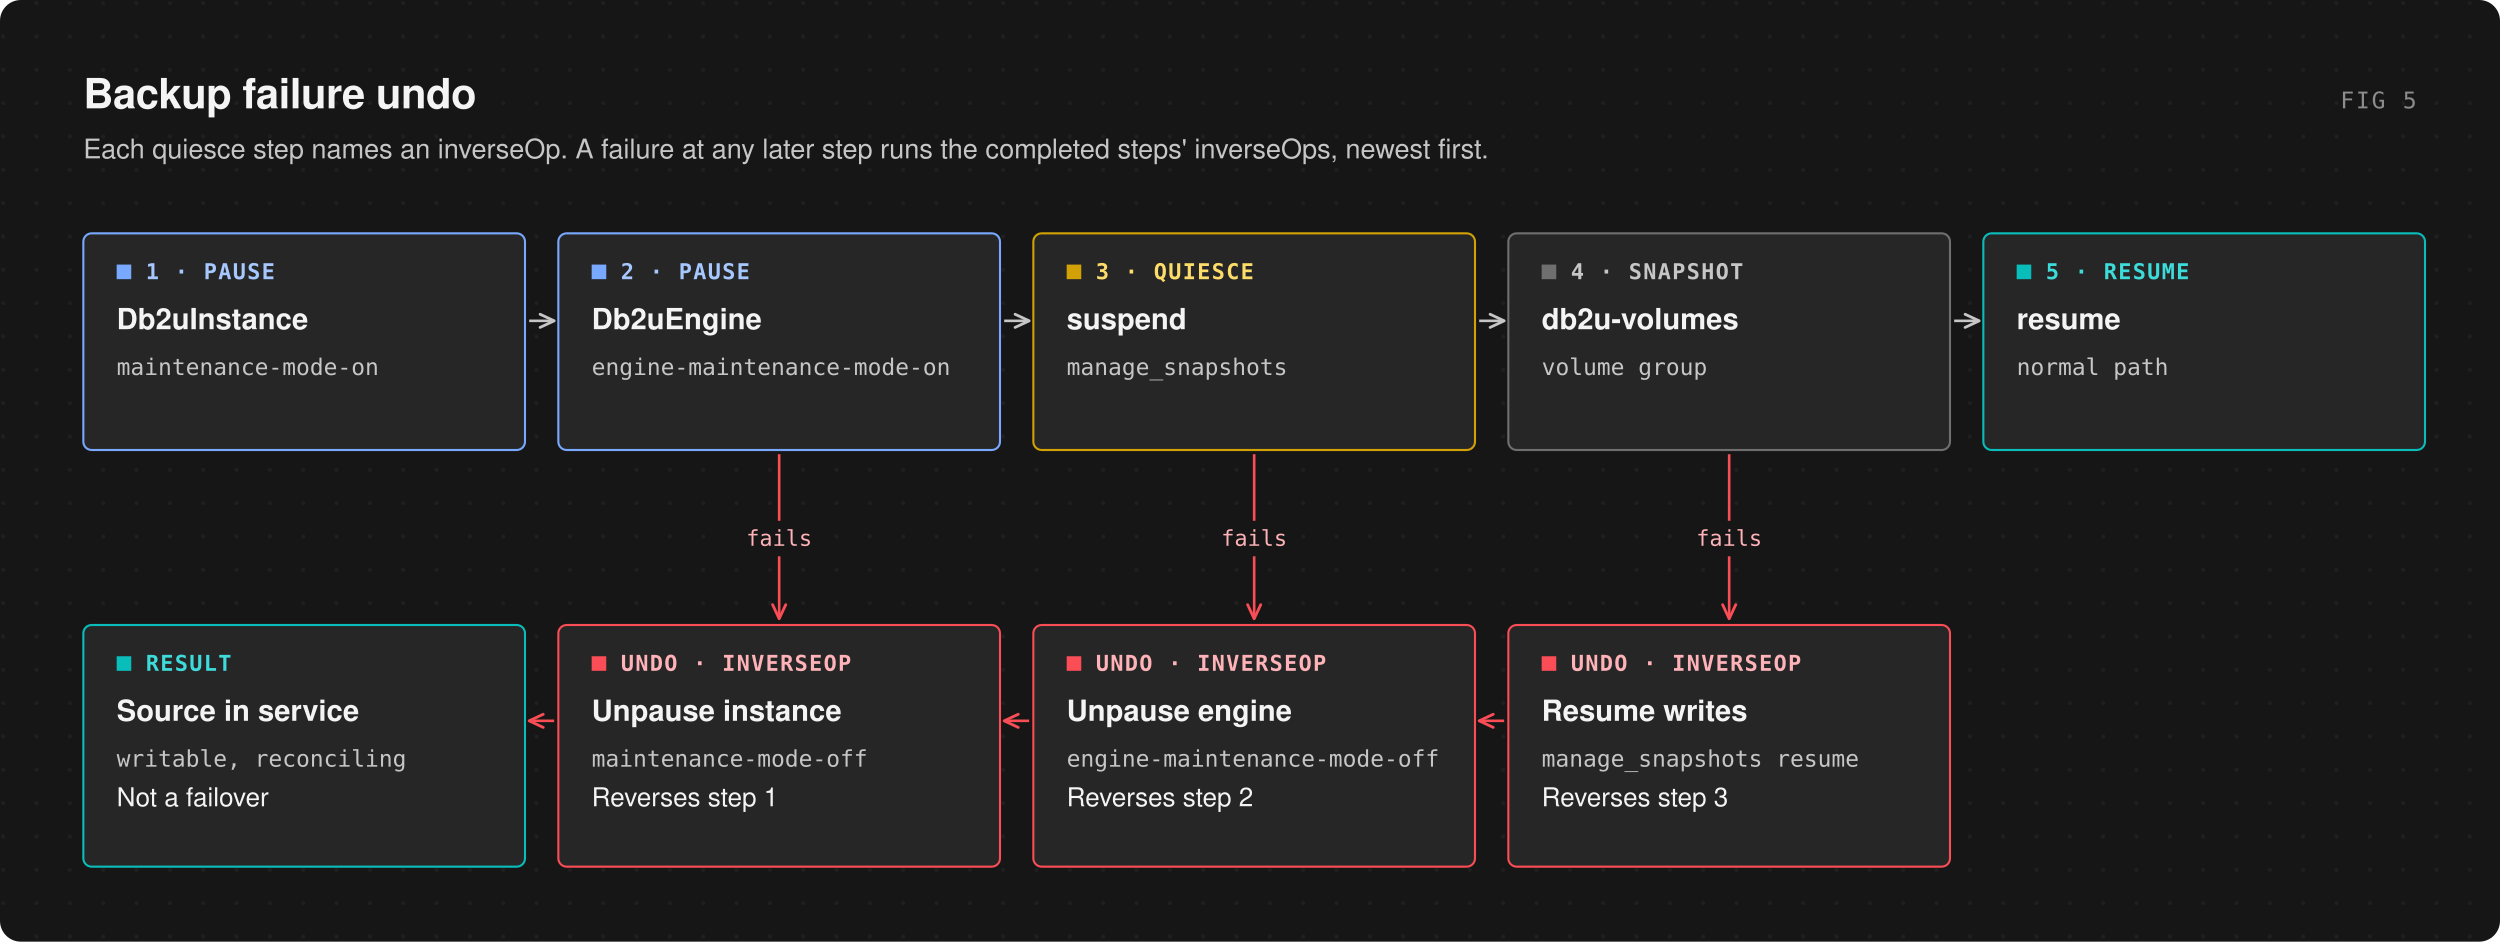
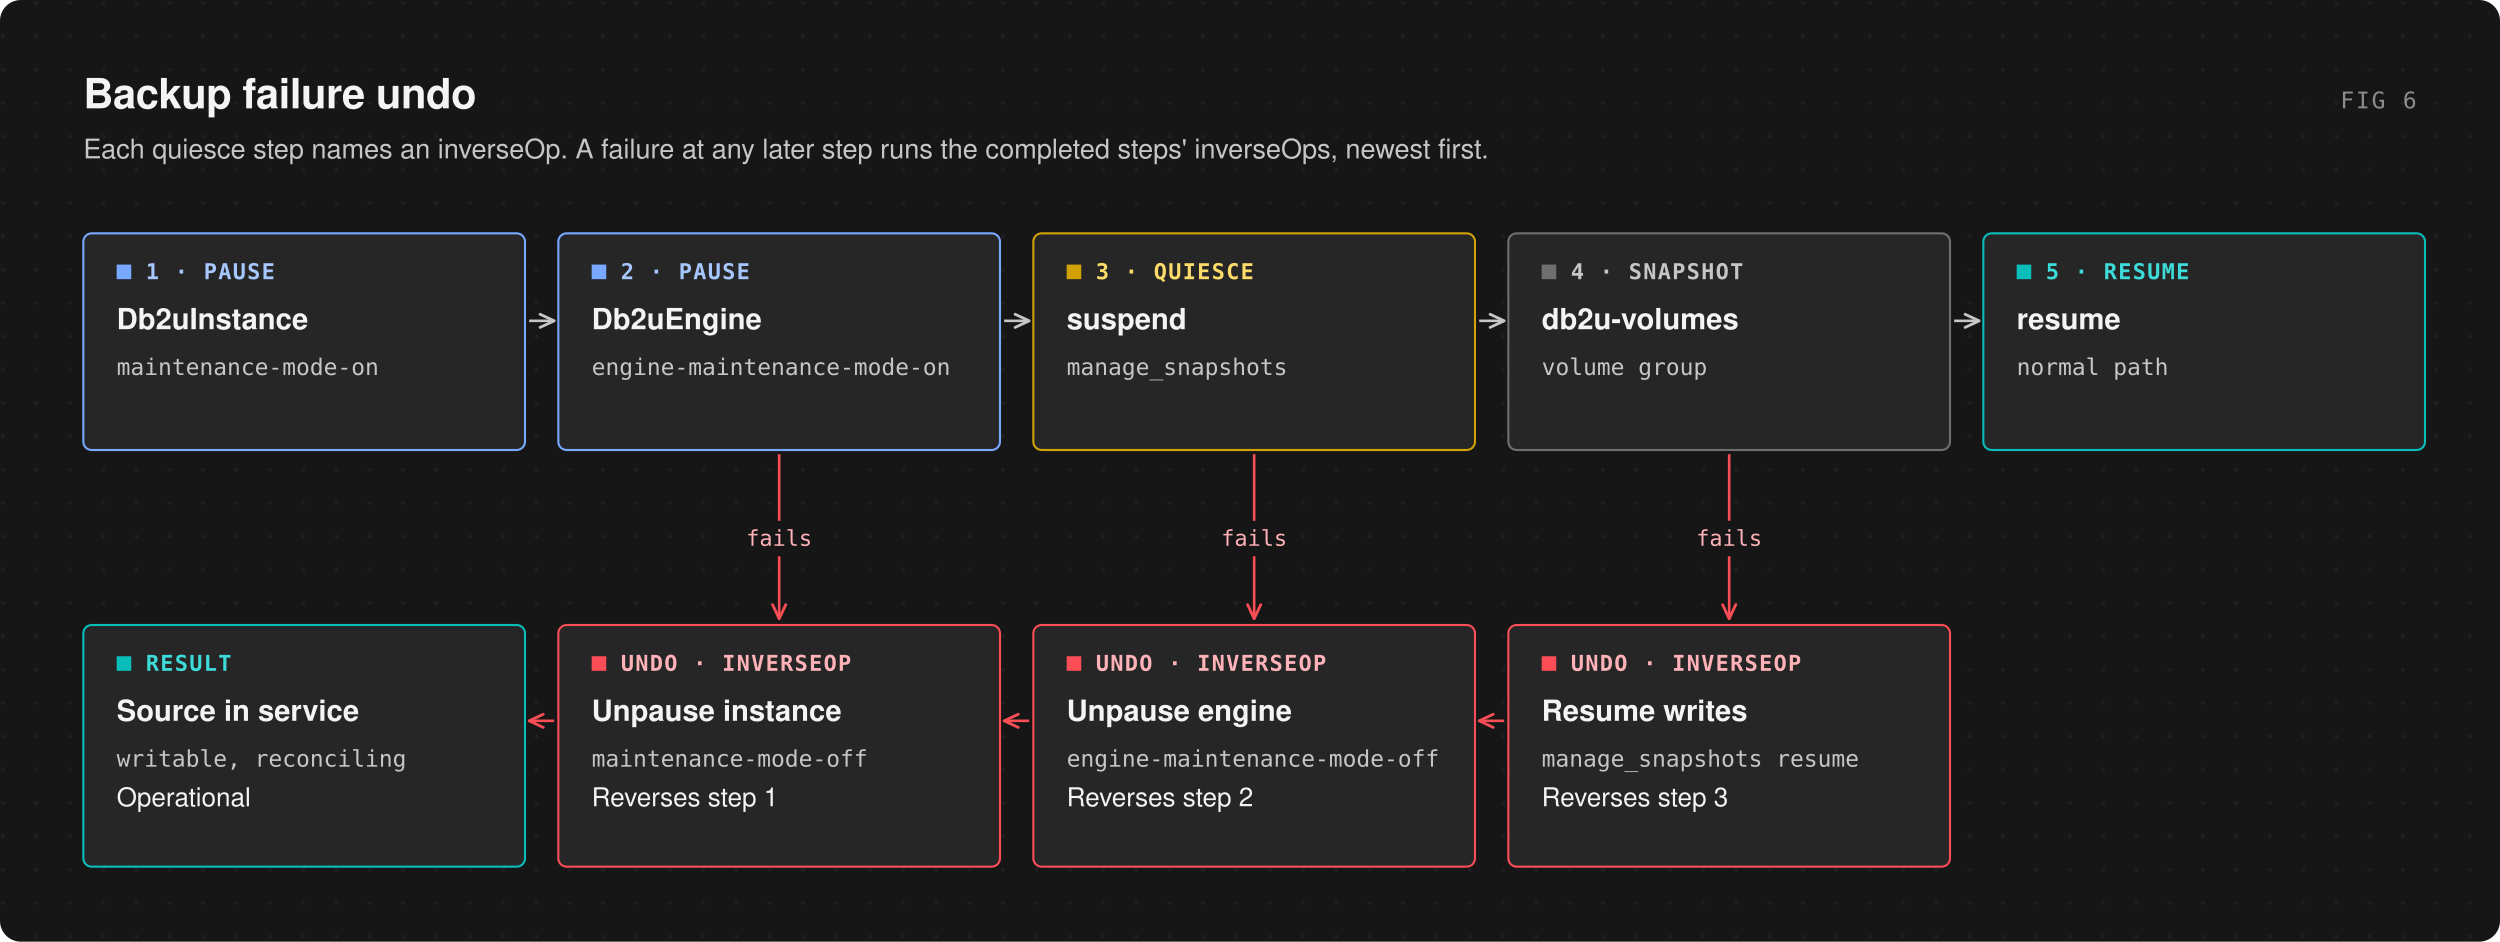
<svg xmlns="http://www.w3.org/2000/svg" id="db2u-failover-dark" viewBox="0 0 1200 452" width="1200" height="452" role="img" aria-labelledby="db2u-failover-dark-t db2u-failover-dark-d">
  <style>#db2u-failover-dark text{font-family:'IBM Plex Sans', -apple-system, BlinkMacSystemFont, 'Segoe UI', Helvetica, Arial, sans-serif}#db2u-failover-dark .ttl{font-size:20px;font-weight:600;fill:#F4F4F4;letter-spacing:-0.01em}#db2u-failover-dark .sub{font-size:13px;fill:#C6C6C6}#db2u-failover-dark .fig{font-family:'IBM Plex Mono', ui-monospace, SFMono-Regular, Menlo, Consolas, monospace;font-size:11px;font-weight:500;fill:#8D8D8D;letter-spacing:0.08em}#db2u-failover-dark .eye{font-size:10.5px;font-weight:600;letter-spacing:0.06em;font-family:'IBM Plex Mono', ui-monospace, SFMono-Regular, Menlo, Consolas, monospace}#db2u-failover-dark .h{font-size:14px;font-weight:600;fill:#F4F4F4}#db2u-failover-dark .hm{font-family:'IBM Plex Mono', ui-monospace, SFMono-Regular, Menlo, Consolas, monospace;font-size:13px;font-weight:600;fill:#F4F4F4}#db2u-failover-dark .gh{font-size:13px;font-weight:600;fill:#F4F4F4}#db2u-failover-dark .b{font-size:12.5px;fill:#F4F4F4}#db2u-failover-dark .m{font-family:'IBM Plex Mono', ui-monospace, SFMono-Regular, Menlo, Consolas, monospace;font-size:11px;fill:#C6C6C6}#db2u-failover-dark .mv{font-family:'IBM Plex Mono', ui-monospace, SFMono-Regular, Menlo, Consolas, monospace;font-size:12px;font-weight:500;fill:#F4F4F4}#db2u-failover-dark .lab{font-family:'IBM Plex Mono', ui-monospace, SFMono-Regular, Menlo, Consolas, monospace;font-size:10.5px;fill:#C6C6C6}#db2u-failover-dark .labd{font-family:'IBM Plex Mono', ui-monospace, SFMono-Regular, Menlo, Consolas, monospace;font-size:10.5px;font-weight:500;fill:#FFB3B8}#db2u-failover-dark .hd{font-family:'IBM Plex Mono', ui-monospace, SFMono-Regular, Menlo, Consolas, monospace;font-size:10.5px;font-weight:500;fill:#8D8D8D;letter-spacing:0.08em}</style>
  <defs>
    <marker id="db2u-failover-dark-m-neu" viewBox="0 0 10 10" refX="9" refY="5" markerWidth="9" markerHeight="9" markerUnits="userSpaceOnUse" orient="auto">
      <path d="M1.5 1.5L9 5L1.5 8.5" fill="none" style="stroke:#C6C6C6" stroke-width="1.5" stroke-linecap="round" stroke-linejoin="round" />
    </marker>
    <marker id="db2u-failover-dark-m-pri" viewBox="0 0 10 10" refX="9" refY="5" markerWidth="9" markerHeight="9" markerUnits="userSpaceOnUse" orient="auto">
      <path d="M1.5 1.5L9 5L1.5 8.5" fill="none" style="stroke:#78A9FF" stroke-width="1.5" stroke-linecap="round" stroke-linejoin="round" />
    </marker>
    <marker id="db2u-failover-dark-m-sec" viewBox="0 0 10 10" refX="9" refY="5" markerWidth="9" markerHeight="9" markerUnits="userSpaceOnUse" orient="auto">
      <path d="M1.5 1.5L9 5L1.5 8.5" fill="none" style="stroke:#08BDBA" stroke-width="1.5" stroke-linecap="round" stroke-linejoin="round" />
    </marker>
    <marker id="db2u-failover-dark-m-cau" viewBox="0 0 10 10" refX="9" refY="5" markerWidth="9" markerHeight="9" markerUnits="userSpaceOnUse" orient="auto">
      <path d="M1.5 1.5L9 5L1.5 8.5" fill="none" style="stroke:#D2A106" stroke-width="1.5" stroke-linecap="round" stroke-linejoin="round" />
    </marker>
    <marker id="db2u-failover-dark-m-dan" viewBox="0 0 10 10" refX="9" refY="5" markerWidth="9" markerHeight="9" markerUnits="userSpaceOnUse" orient="auto">
      <path d="M1.5 1.5L9 5L1.5 8.5" fill="none" style="stroke:#FA4D56" stroke-width="1.5" stroke-linecap="round" stroke-linejoin="round" />
    </marker>
    <pattern id="db2u-failover-dark-pat" width="16" height="16" patternUnits="userSpaceOnUse">
      <circle cx="1.5" cy="1.5" r="1" style="fill:#1F1F1F" />
    </pattern>
  </defs>
  <rect width="1200" height="452" rx="10" style="fill:#161616" />
  <rect width="1200" height="452" rx="10" fill="url(#db2u-failover-dark-pat)" />
  <text x="40" y="52" class="ttl">Backup failure undo</text>
  <text x="40" y="76" class="sub">Each quiesce step names an inverseOp. A failure at any later step runs the completed steps' inverseOps, newest first.</text>
-   <text x="1160" y="52" class="fig" text-anchor="end">FIG 5</text>
+   <text x="1160" y="52" class="fig" text-anchor="end">FIG 6</text>
  <g>
    <rect x="40" y="112" width="212" height="104" rx="4" style="fill:#262626;stroke:#78A9FF" stroke-width="1" />
    <rect x="56" y="127" width="7" height="7" style="fill:#78A9FF" />
    <text x="70" y="134" class="eye" style="fill:#A6C8FF">1 · PAUSE</text>
    <text x="56" y="158" class="h">Db2uInstance</text>
    <text x="56" y="180" class="m">maintenance-mode-on</text>
  </g>
  <path d="M254 154H266" fill="none" style="stroke:#C6C6C6" stroke-width="1.25" stroke-linejoin="round" marker-end="url(#db2u-failover-dark-m-neu)" />
  <g>
    <rect x="268" y="112" width="212" height="104" rx="4" style="fill:#262626;stroke:#78A9FF" stroke-width="1" />
    <rect x="284" y="127" width="7" height="7" style="fill:#78A9FF" />
    <text x="298" y="134" class="eye" style="fill:#A6C8FF">2 · PAUSE</text>
    <text x="284" y="158" class="h">Db2uEngine</text>
    <text x="284" y="180" class="m">engine-maintenance-mode-on</text>
  </g>
  <path d="M482 154H494" fill="none" style="stroke:#C6C6C6" stroke-width="1.25" stroke-linejoin="round" marker-end="url(#db2u-failover-dark-m-neu)" />
  <g>
    <rect x="496" y="112" width="212" height="104" rx="4" style="fill:#262626;stroke:#D2A106" stroke-width="1" />
    <rect x="512" y="127" width="7" height="7" style="fill:#D2A106" />
    <text x="526" y="134" class="eye" style="fill:#FDDC69">3 · QUIESCE</text>
    <text x="512" y="158" class="h">suspend</text>
    <text x="512" y="180" class="m">manage_snapshots</text>
  </g>
  <path d="M710 154H722" fill="none" style="stroke:#C6C6C6" stroke-width="1.25" stroke-linejoin="round" marker-end="url(#db2u-failover-dark-m-neu)" />
  <g>
    <rect x="724" y="112" width="212" height="104" rx="4" style="fill:#262626;stroke:#6F6F6F" stroke-width="1" />
    <rect x="740" y="127" width="7" height="7" style="fill:#6F6F6F" />
    <text x="754" y="134" class="eye" style="fill:#C6C6C6">4 · SNAPSHOT</text>
    <text x="740" y="158" class="h">db2u-volumes</text>
    <text x="740" y="180" class="m">volume group</text>
  </g>
  <path d="M938 154H950" fill="none" style="stroke:#C6C6C6" stroke-width="1.25" stroke-linejoin="round" marker-end="url(#db2u-failover-dark-m-neu)" />
  <g>
    <rect x="952" y="112" width="212" height="104" rx="4" style="fill:#262626;stroke:#08BDBA" stroke-width="1" />
    <rect x="968" y="127" width="7" height="7" style="fill:#08BDBA" />
    <text x="982" y="134" class="eye" style="fill:#3DDBD9">5 · RESUME</text>
    <text x="968" y="158" class="h">resume</text>
    <text x="968" y="180" class="m">normal path</text>
  </g>
  <g>
    <rect x="268" y="300" width="212" height="116" rx="4" style="fill:#262626;stroke:#FA4D56" stroke-width="1" />
    <rect x="284" y="315" width="7" height="7" style="fill:#FA4D56" />
    <text x="298" y="322" class="eye" style="fill:#FFB3B8">UNDO · INVERSEOP</text>
    <text x="284" y="346" class="h">Unpause instance</text>
    <text x="284" y="368" class="m">maintenance-mode-off</text>
    <text x="284" y="387" class="b">Reverses step 1</text>
  </g>
  <path d="M374 218V297" fill="none" style="stroke:#FA4D56" stroke-width="1.25" stroke-linejoin="round" marker-end="url(#db2u-failover-dark-m-dan)" />
  <rect x="352.3" y="250" width="43.5" height="17" rx="3" style="fill:#161616" />
  <text x="374" y="262" class="labd" text-anchor="middle">fails</text>
  <g>
    <rect x="496" y="300" width="212" height="116" rx="4" style="fill:#262626;stroke:#FA4D56" stroke-width="1" />
    <rect x="512" y="315" width="7" height="7" style="fill:#FA4D56" />
    <text x="526" y="322" class="eye" style="fill:#FFB3B8">UNDO · INVERSEOP</text>
    <text x="512" y="346" class="h">Unpause engine</text>
    <text x="512" y="368" class="m">engine-maintenance-mode-off</text>
    <text x="512" y="387" class="b">Reverses step 2</text>
  </g>
  <path d="M602 218V297" fill="none" style="stroke:#FA4D56" stroke-width="1.25" stroke-linejoin="round" marker-end="url(#db2u-failover-dark-m-dan)" />
  <rect x="580.3" y="250" width="43.5" height="17" rx="3" style="fill:#161616" />
  <text x="602" y="262" class="labd" text-anchor="middle">fails</text>
  <g>
    <rect x="724" y="300" width="212" height="116" rx="4" style="fill:#262626;stroke:#FA4D56" stroke-width="1" />
    <rect x="740" y="315" width="7" height="7" style="fill:#FA4D56" />
    <text x="754" y="322" class="eye" style="fill:#FFB3B8">UNDO · INVERSEOP</text>
    <text x="740" y="346" class="h">Resume writes</text>
    <text x="740" y="368" class="m">manage_snapshots resume</text>
    <text x="740" y="387" class="b">Reverses step 3</text>
  </g>
  <path d="M830 218V297" fill="none" style="stroke:#FA4D56" stroke-width="1.25" stroke-linejoin="round" marker-end="url(#db2u-failover-dark-m-dan)" />
  <rect x="808.3" y="250" width="43.5" height="17" rx="3" style="fill:#161616" />
  <text x="830" y="262" class="labd" text-anchor="middle">fails</text>
  <g>
    <rect x="40" y="300" width="212" height="116" rx="4" style="fill:#262626;stroke:#08BDBA" stroke-width="1" />
    <rect x="56" y="315" width="7" height="7" style="fill:#08BDBA" />
    <text x="70" y="322" class="eye" style="fill:#3DDBD9">RESULT</text>
    <text x="56" y="346" class="h">Source in service</text>
    <text x="56" y="368" class="m">writable, reconciling</text>
-     <text x="56" y="387" class="b">Not a failover</text>
+     <text x="56" y="387" class="b">Operational</text>
  </g>
  <path d="M722 346H710" fill="none" style="stroke:#FA4D56" stroke-width="1.25" stroke-linejoin="round" marker-end="url(#db2u-failover-dark-m-dan)" />
  <path d="M494 346H482" fill="none" style="stroke:#FA4D56" stroke-width="1.25" stroke-linejoin="round" marker-end="url(#db2u-failover-dark-m-dan)" />
  <path d="M266 346H254" fill="none" style="stroke:#FA4D56" stroke-width="1.25" stroke-linejoin="round" marker-end="url(#db2u-failover-dark-m-dan)" />
</svg>
